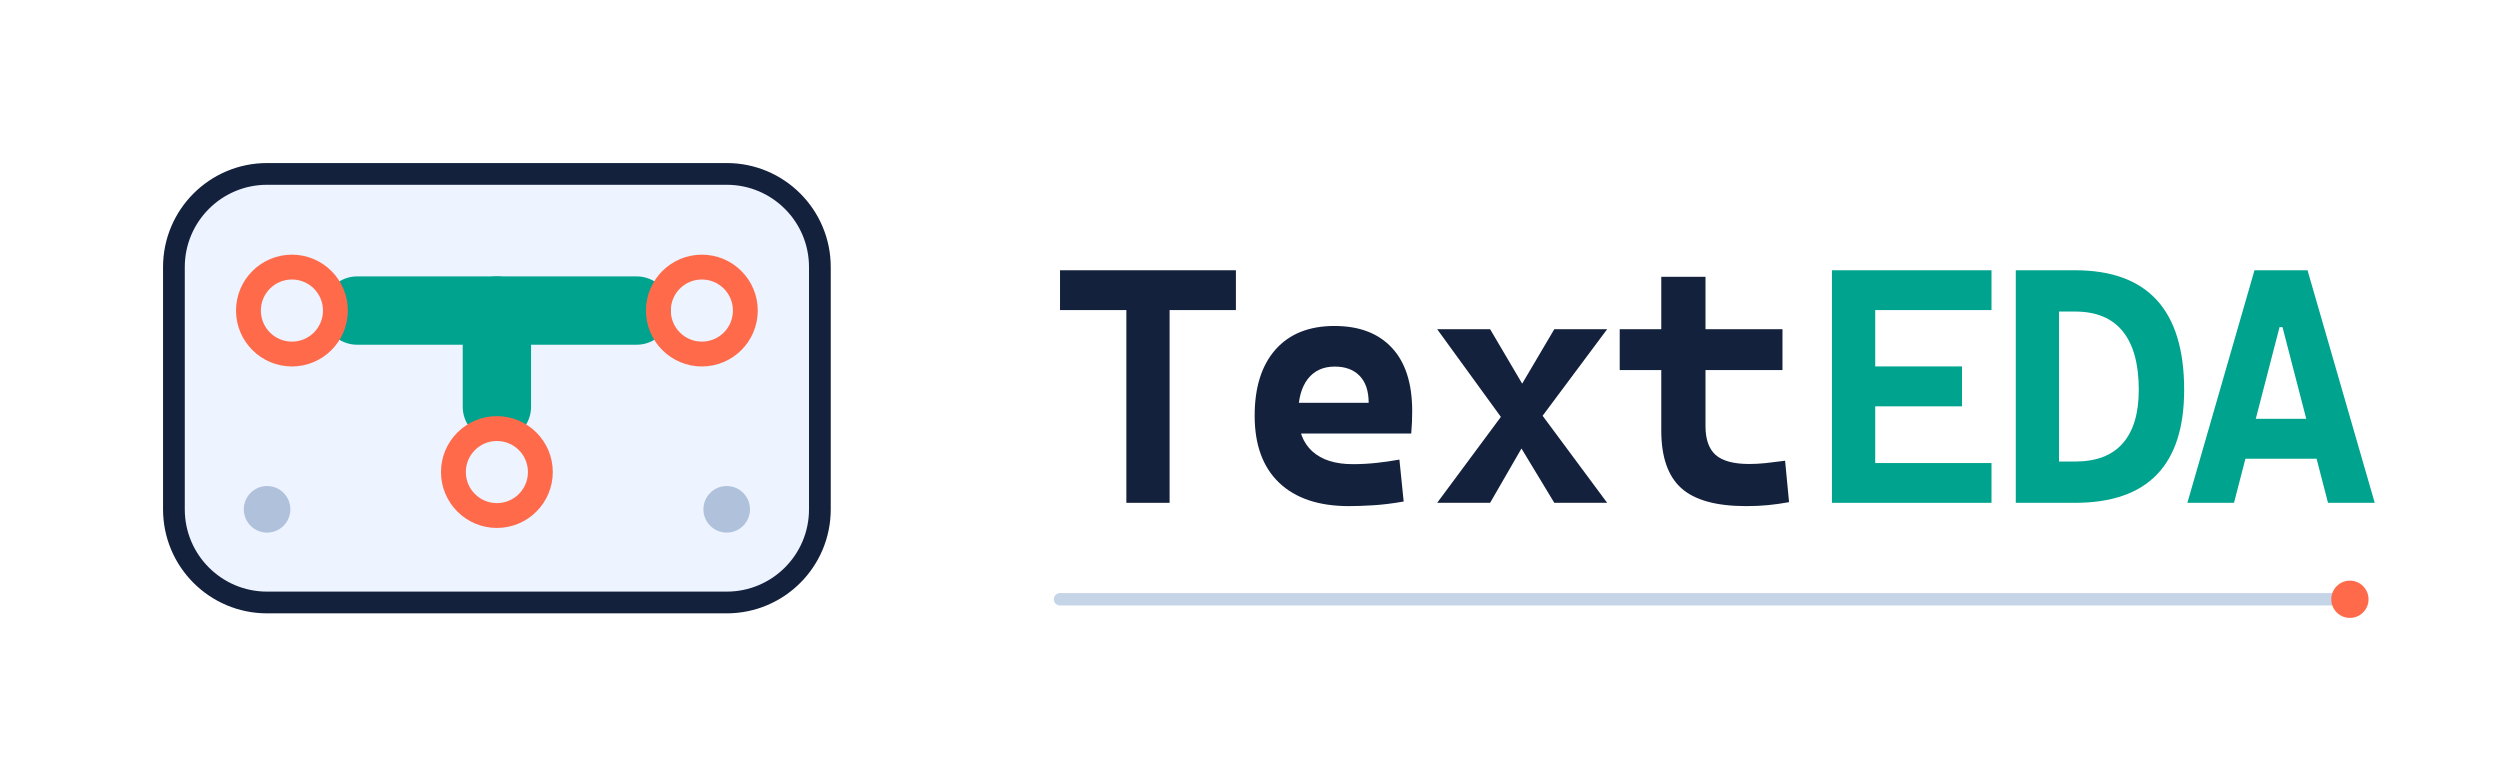
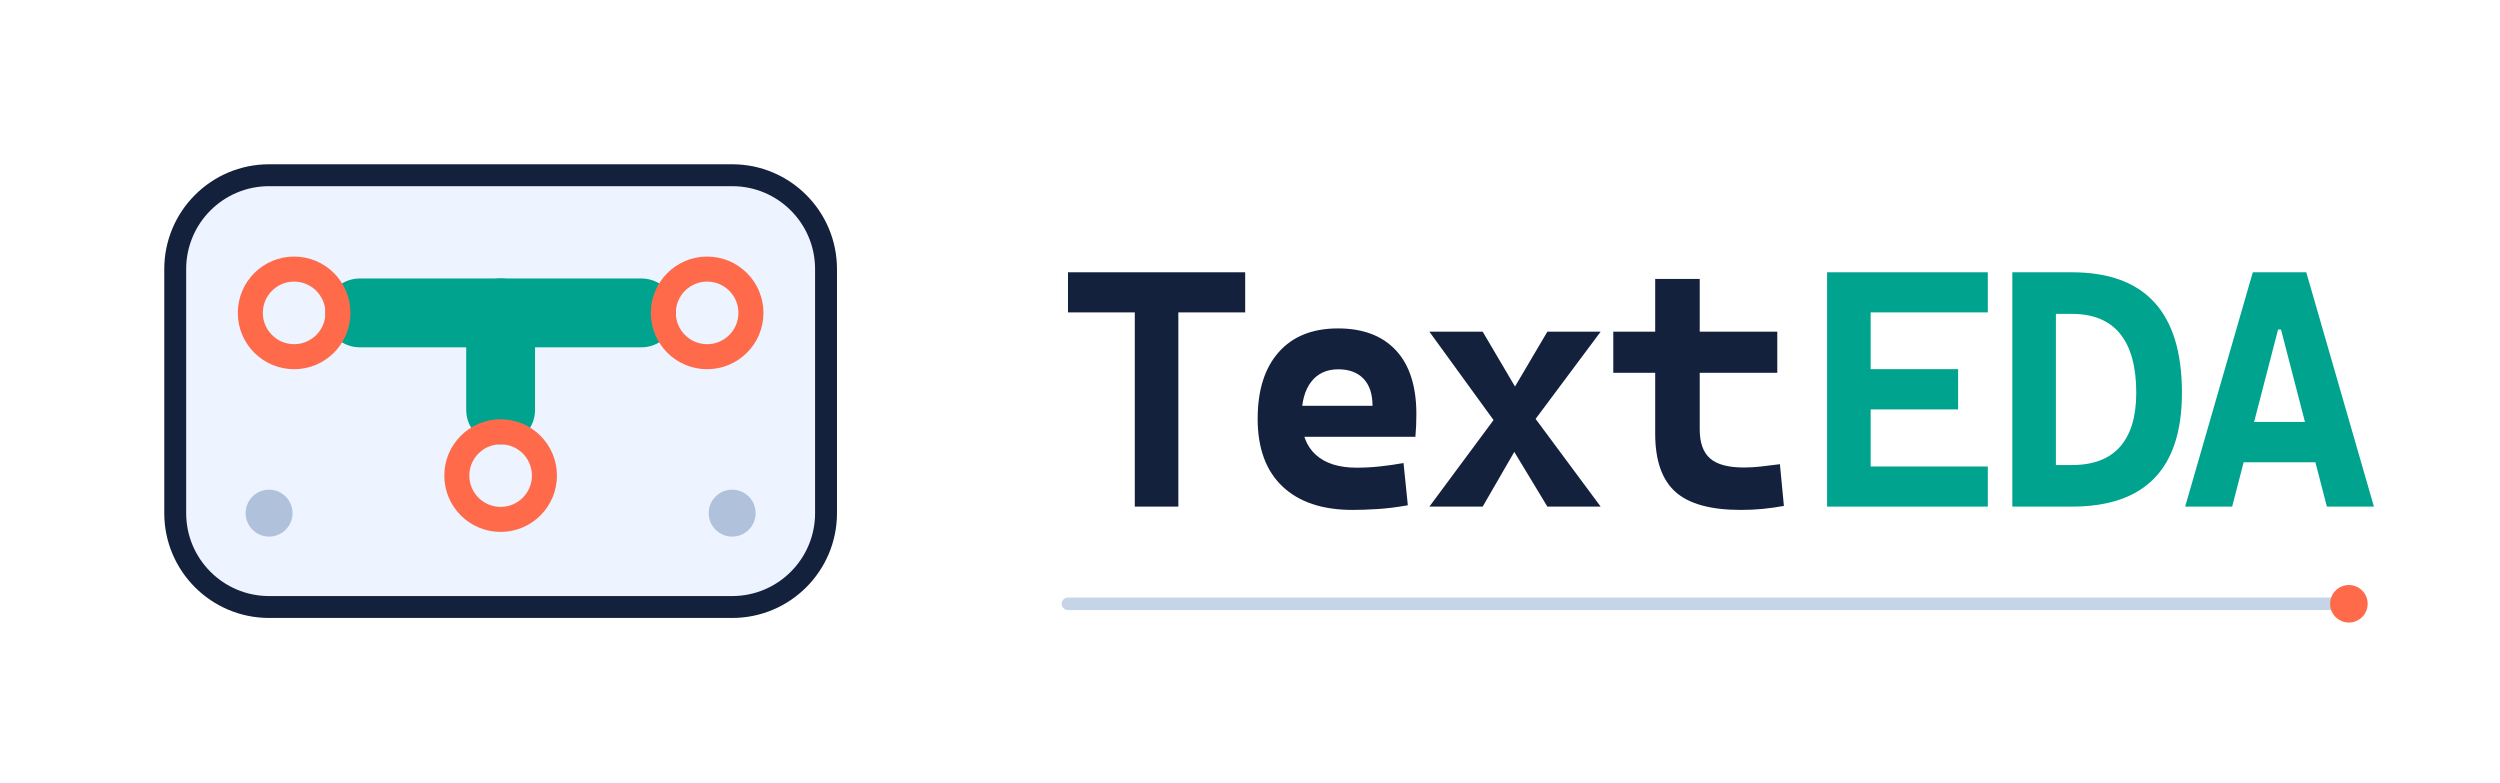
- <svg xmlns="http://www.w3.org/2000/svg" viewBox="0 0 805 250" width="805" height="250" role="img" aria-label="TextEDA logo">
+ <svg xmlns="http://www.w3.org/2000/svg" viewBox="0 0 799 250" width="799" height="250" role="img" aria-label="TextEDA logo">
  <rect x="56.00" y="56.00" width="208.00" height="138.00" rx="30.00" fill="#EDF3FF" stroke="#14213D" stroke-width="7.00" />
  <path d="M115.00 100.00 L205.00 100.00" fill="none" stroke="#00A38E" stroke-width="22.00" stroke-linecap="round" />
  <path d="M160.00 100.00 L160.00 131.00" fill="none" stroke="#00A38E" stroke-width="22.00" stroke-linecap="round" />
  <circle cx="94.00" cy="100.00" r="14.00" fill="none" stroke="#FF6B4A" stroke-width="8.00" />
  <circle cx="226.00" cy="100.00" r="14.00" fill="none" stroke="#FF6B4A" stroke-width="8.00" />
  <circle cx="160.00" cy="152.00" r="14.00" fill="none" stroke="#FF6B4A" stroke-width="8.00" />
  <circle cx="86.00" cy="164.00" r="7.50" fill="#B0C2DB" />
  <circle cx="234.00" cy="164.00" r="7.50" fill="#B0C2DB" />
  <g transform="translate(338.00 161.91) scale(1.08)">
-     <path d="M22.86 -0.00 L22.86 -69.34 L35.75 -69.34 L35.75 -0.00 L22.86 -0.00 Z M3.08 -57.47 L3.08 -69.34 L55.52 -69.34 L55.52 -57.47 L3.08 -57.47 Z" fill="#14213D" />
-     <path d="M89.19 0.98 Q75.75 0.98 68.43 -5.97 Q61.11 -12.94 61.11 -25.98 Q61.11 -38.67 67.33 -45.70 Q73.57 -52.73 84.90 -52.73 Q95.97 -52.73 102.02 -46.23 Q108.08 -39.75 108.08 -27.34 Q108.08 -23.83 107.79 -20.66 L69.80 -20.66 L69.80 -29.83 L95.10 -29.83 Q95.10 -35.06 92.43 -37.84 Q89.77 -40.62 84.99 -40.62 Q79.82 -40.62 76.96 -36.94 Q74.10 -33.25 74.10 -26.47 Q74.10 -19.14 78.32 -15.33 Q82.55 -11.53 90.36 -11.53 Q93.88 -11.53 97.29 -11.89 Q100.71 -12.25 104.27 -12.89 L105.54 -0.39 Q100.57 0.48 96.46 0.73 Q92.36 0.98 89.19 0.98 Z" fill="#14213D" />
-     <path d="M115.52 -0.00 L136.96 -28.91 L150.45 -51.77 L166.21 -51.77 L143.99 -21.97 L131.31 -0.00 L115.52 -0.00 Z M150.45 -0.00 L137.17 -21.97 L115.52 -51.77 L131.31 -51.77 L144.77 -28.91 L166.21 -0.00 L150.45 -0.00 Z" fill="#14213D" />
-     <path d="M207.64 0.98 Q194.26 0.98 188.29 -4.39 Q182.34 -9.77 182.34 -21.58 L182.34 -28.33 L195.53 -28.33 L195.53 -22.86 Q195.53 -16.94 198.58 -14.25 Q201.64 -11.58 208.62 -11.58 Q210.86 -11.58 213.42 -11.84 Q216.00 -12.11 219.26 -12.55 L220.44 -0.20 Q217.22 0.39 214.15 0.69 Q211.11 0.98 207.64 0.98 Z M182.34 -25.25 L182.34 -67.39 L195.53 -67.39 L195.53 -25.25 L182.34 -25.25 Z M169.95 -39.59 L169.95 -51.77 L218.48 -51.77 L218.48 -39.59 L169.95 -39.59 Z" fill="#14213D" />
+     <path d="M22.85 0.00 L22.85 -69.34 L35.74 -69.34 L35.74 0.00 Z M3.08 -57.47 L3.08 -69.34 L55.52 -69.34 L55.52 -57.47 Z" fill="#14213D" />
+     <path d="M 87.29 0.98 Q 73.86 0.98 66.54 -5.98 Q 59.21 -12.94 59.21 -25.98 Q 59.21 -38.67 65.44 -45.70 Q 71.66 -52.73 82.99 -52.73 Q 94.08 -52.73 100.13 -46.24 Q 106.18 -39.75 106.18 -27.34 Q 106.18 -23.83 105.89 -20.65 L 67.90 -20.65 L 67.90 -29.83 L 93.20 -29.83 Q 93.20 -35.06 90.54 -37.84 Q 87.87 -40.63 83.09 -40.63 Q 77.91 -40.63 75.06 -36.94 Q 72.20 -33.25 72.20 -26.46 Q 72.20 -19.14 76.42 -15.33 Q 80.65 -11.52 88.46 -11.52 Q 91.98 -11.52 95.39 -11.89 Q 98.81 -12.26 102.38 -12.89 L 103.65 -0.39 Q 98.67 0.49 94.56 0.73 Q 90.46 0.98 87.29 0.98 Z" fill="#14213D" />
+     <path d="M 110.03 0.00 L 131.46 -28.91 L 144.94 -51.76 L 160.71 -51.76 L 138.49 -21.97 L 125.80 0.00 Z M 144.94 0.00 L 131.66 -21.97 L 110.03 -51.76 L 125.80 -51.76 L 139.27 -28.91 L 160.71 0.00 Z" fill="#14213D" />
+     <path d="M 202.14 0.98 Q 188.76 0.98 182.81 -4.39 Q 176.85 -9.77 176.85 -21.58 L 176.85 -28.32 L 190.03 -28.32 L 190.03 -22.85 Q 190.03 -16.94 193.09 -14.26 Q 196.14 -11.57 203.12 -11.57 Q 205.37 -11.57 207.93 -11.84 Q 210.49 -12.11 213.76 -12.55 L 214.94 -0.20 Q 211.71 0.39 208.66 0.68 Q 205.61 0.98 202.14 0.98 Z M 176.85 -25.24 L 176.85 -67.38 L 190.03 -67.38 L 190.03 -25.24 Z M 164.45 -39.60 L 164.45 -51.76 L 212.98 -51.76 L 212.98 -39.60 Z" fill="#14213D" />
  </g>
-   <g transform="translate(582.35 161.91) scale(1.08)">
-     <path d="M6.98 -0.00 L6.98 -69.34 L19.88 -69.34 L19.88 -0.00 L6.98 -0.00 Z M6.98 -0.00 L6.98 -11.86 L54.55 -11.86 L54.55 -0.00 L6.98 -0.00 Z M6.98 -28.77 L6.98 -40.67 L45.75 -40.67 L45.75 -28.77 L6.98 -28.77 Z M6.98 -57.47 L6.98 -69.34 L54.55 -69.34 L54.55 -57.47 L6.98 -57.47 Z" fill="#00A38E" />
-     <path d="M74.00 -0.00 L74.00 -12.31 L79.43 -12.31 Q88.94 -12.31 93.69 -17.75 Q98.46 -23.19 98.46 -33.69 Q98.46 -45.22 93.69 -51.12 Q88.94 -57.03 79.43 -57.03 L74.19 -57.03 L73.02 -69.34 L79.43 -69.34 Q111.99 -69.34 111.99 -33.69 Q111.99 -0.00 79.43 -0.00 L74.00 -0.00 Z M61.79 -0.00 L61.79 -69.34 L74.68 -69.34 L74.68 -0.00 L61.79 -0.00 Z" fill="#00A38E" />
-     <path d="M112.95 -0.00 L132.96 -69.34 L148.77 -69.34 L168.81 -0.00 L154.88 -0.00 L141.31 -52.39 L140.43 -52.39 L126.85 -0.00 L112.95 -0.00 Z M123.04 -13.14 L123.04 -25.05 L158.20 -25.05 L158.20 -13.14 L123.04 -13.14 Z" fill="#00A38E" />
+   <g transform="translate(576.40 161.91) scale(1.08)">
+     <path d="M6.98 0.00 L6.98 -69.34 L19.87 -69.34 L19.87 0.00 Z M6.98 0.00 L6.98 -11.87 L54.54 -11.87 L54.54 0.00 Z M6.98 -28.76 L6.98 -40.67 L45.75 -40.67 L45.75 -28.76 Z M6.98 -57.47 L6.98 -69.34 L54.54 -69.34 L54.54 -57.47 Z" fill="#00A38E" />
+     <path d="M 74.00 0.00 L 74.00 -12.30 L 79.42 -12.30 Q 88.94 -12.30 93.71 -17.75 Q 98.47 -23.19 98.47 -33.69 Q 98.47 -45.21 93.71 -51.12 Q 88.94 -57.03 79.42 -57.03 L 74.20 -57.03 L 73.03 -69.34 L 79.42 -69.34 Q 111.99 -69.34 111.99 -33.69 Q 111.99 0.00 79.42 0.00 Z M 61.80 0.00 L 61.80 -69.34 L 74.69 -69.34 L 74.69 0.00 Z" fill="#00A38E" />
+     <path d="M 112.94 0.00 L 132.96 -69.34 L 148.78 -69.34 L 168.80 0.00 L 154.88 0.00 L 141.31 -52.39 L 140.43 -52.39 L 126.85 0.00 Z M 123.04 -13.13 L 123.04 -25.05 L 158.20 -25.05 L 158.20 -13.13 Z" fill="#00A38E" />
  </g>
-   <path d="M341.33 192.97 L750.67 192.97" fill="none" stroke="#C6D4E8" stroke-width="4" stroke-linecap="round" />
-   <circle cx="756.67" cy="192.97" r="6" fill="#FF6B4A" />
+   <path d="M341.32 192.97 L744.70 192.97" fill="none" stroke="#C6D4E8" stroke-width="4" stroke-linecap="round" />
+   <circle cx="750.70" cy="192.97" r="6" fill="#FF6B4A" />
</svg>
